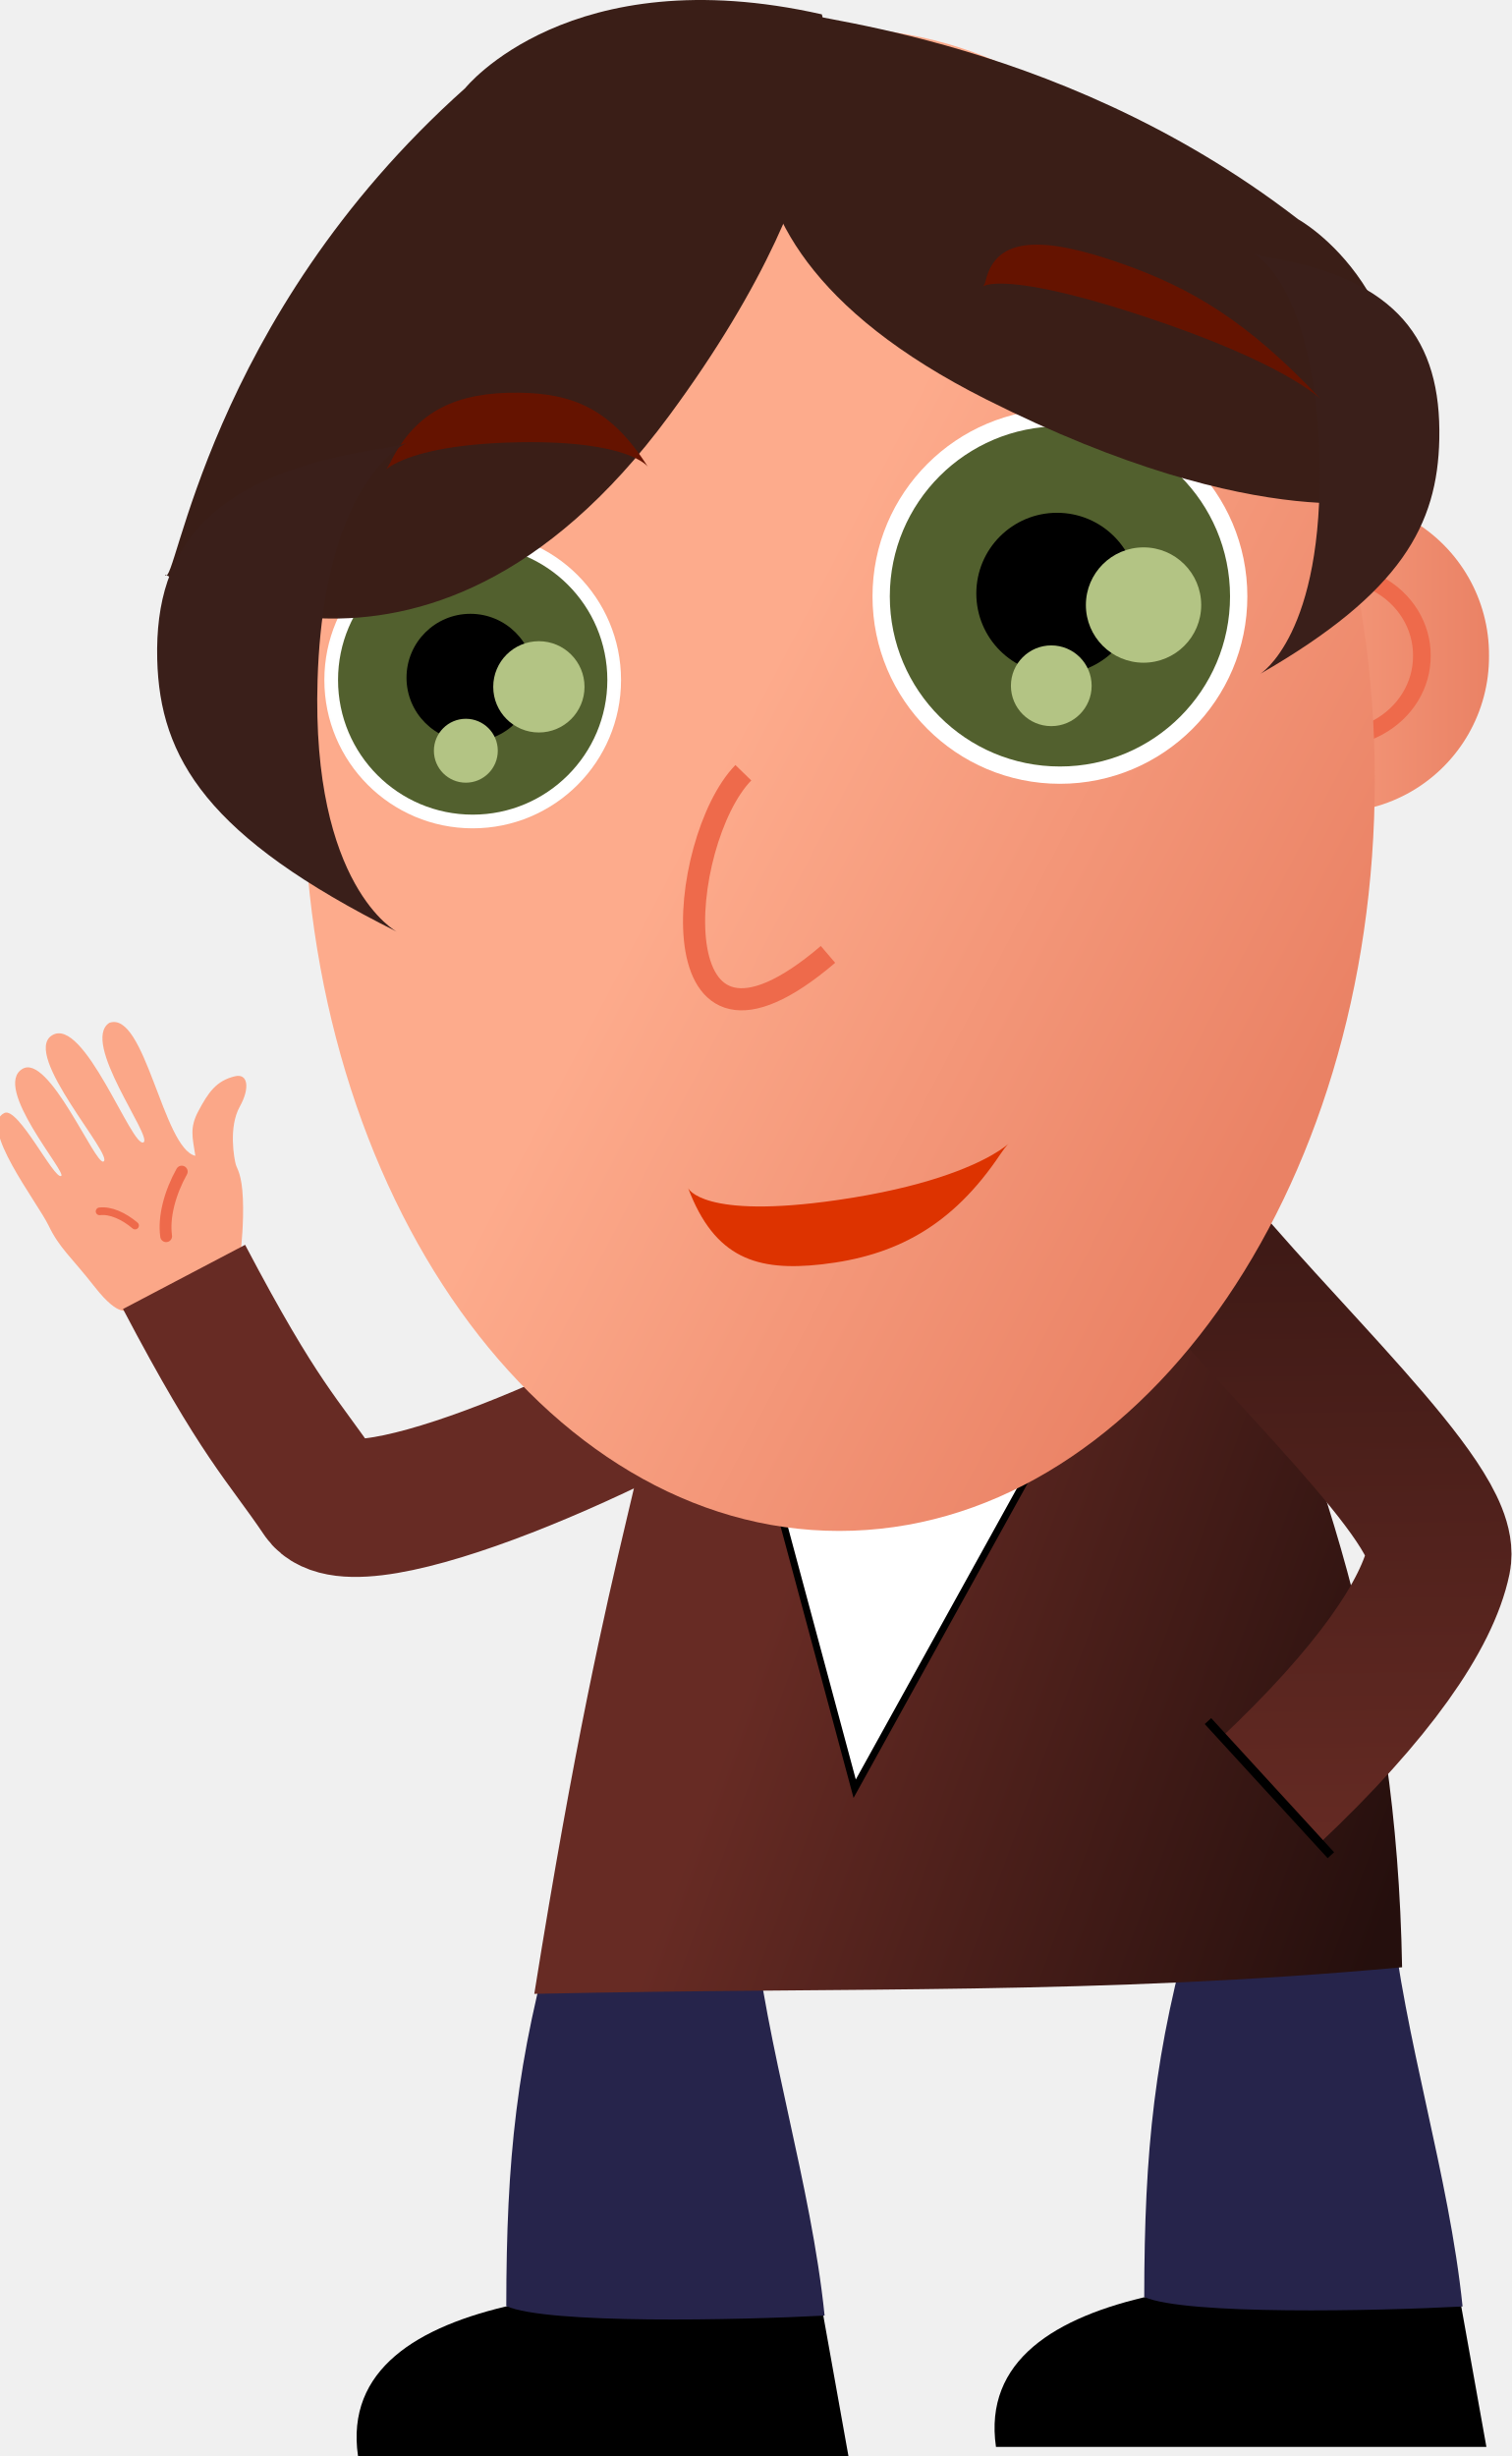
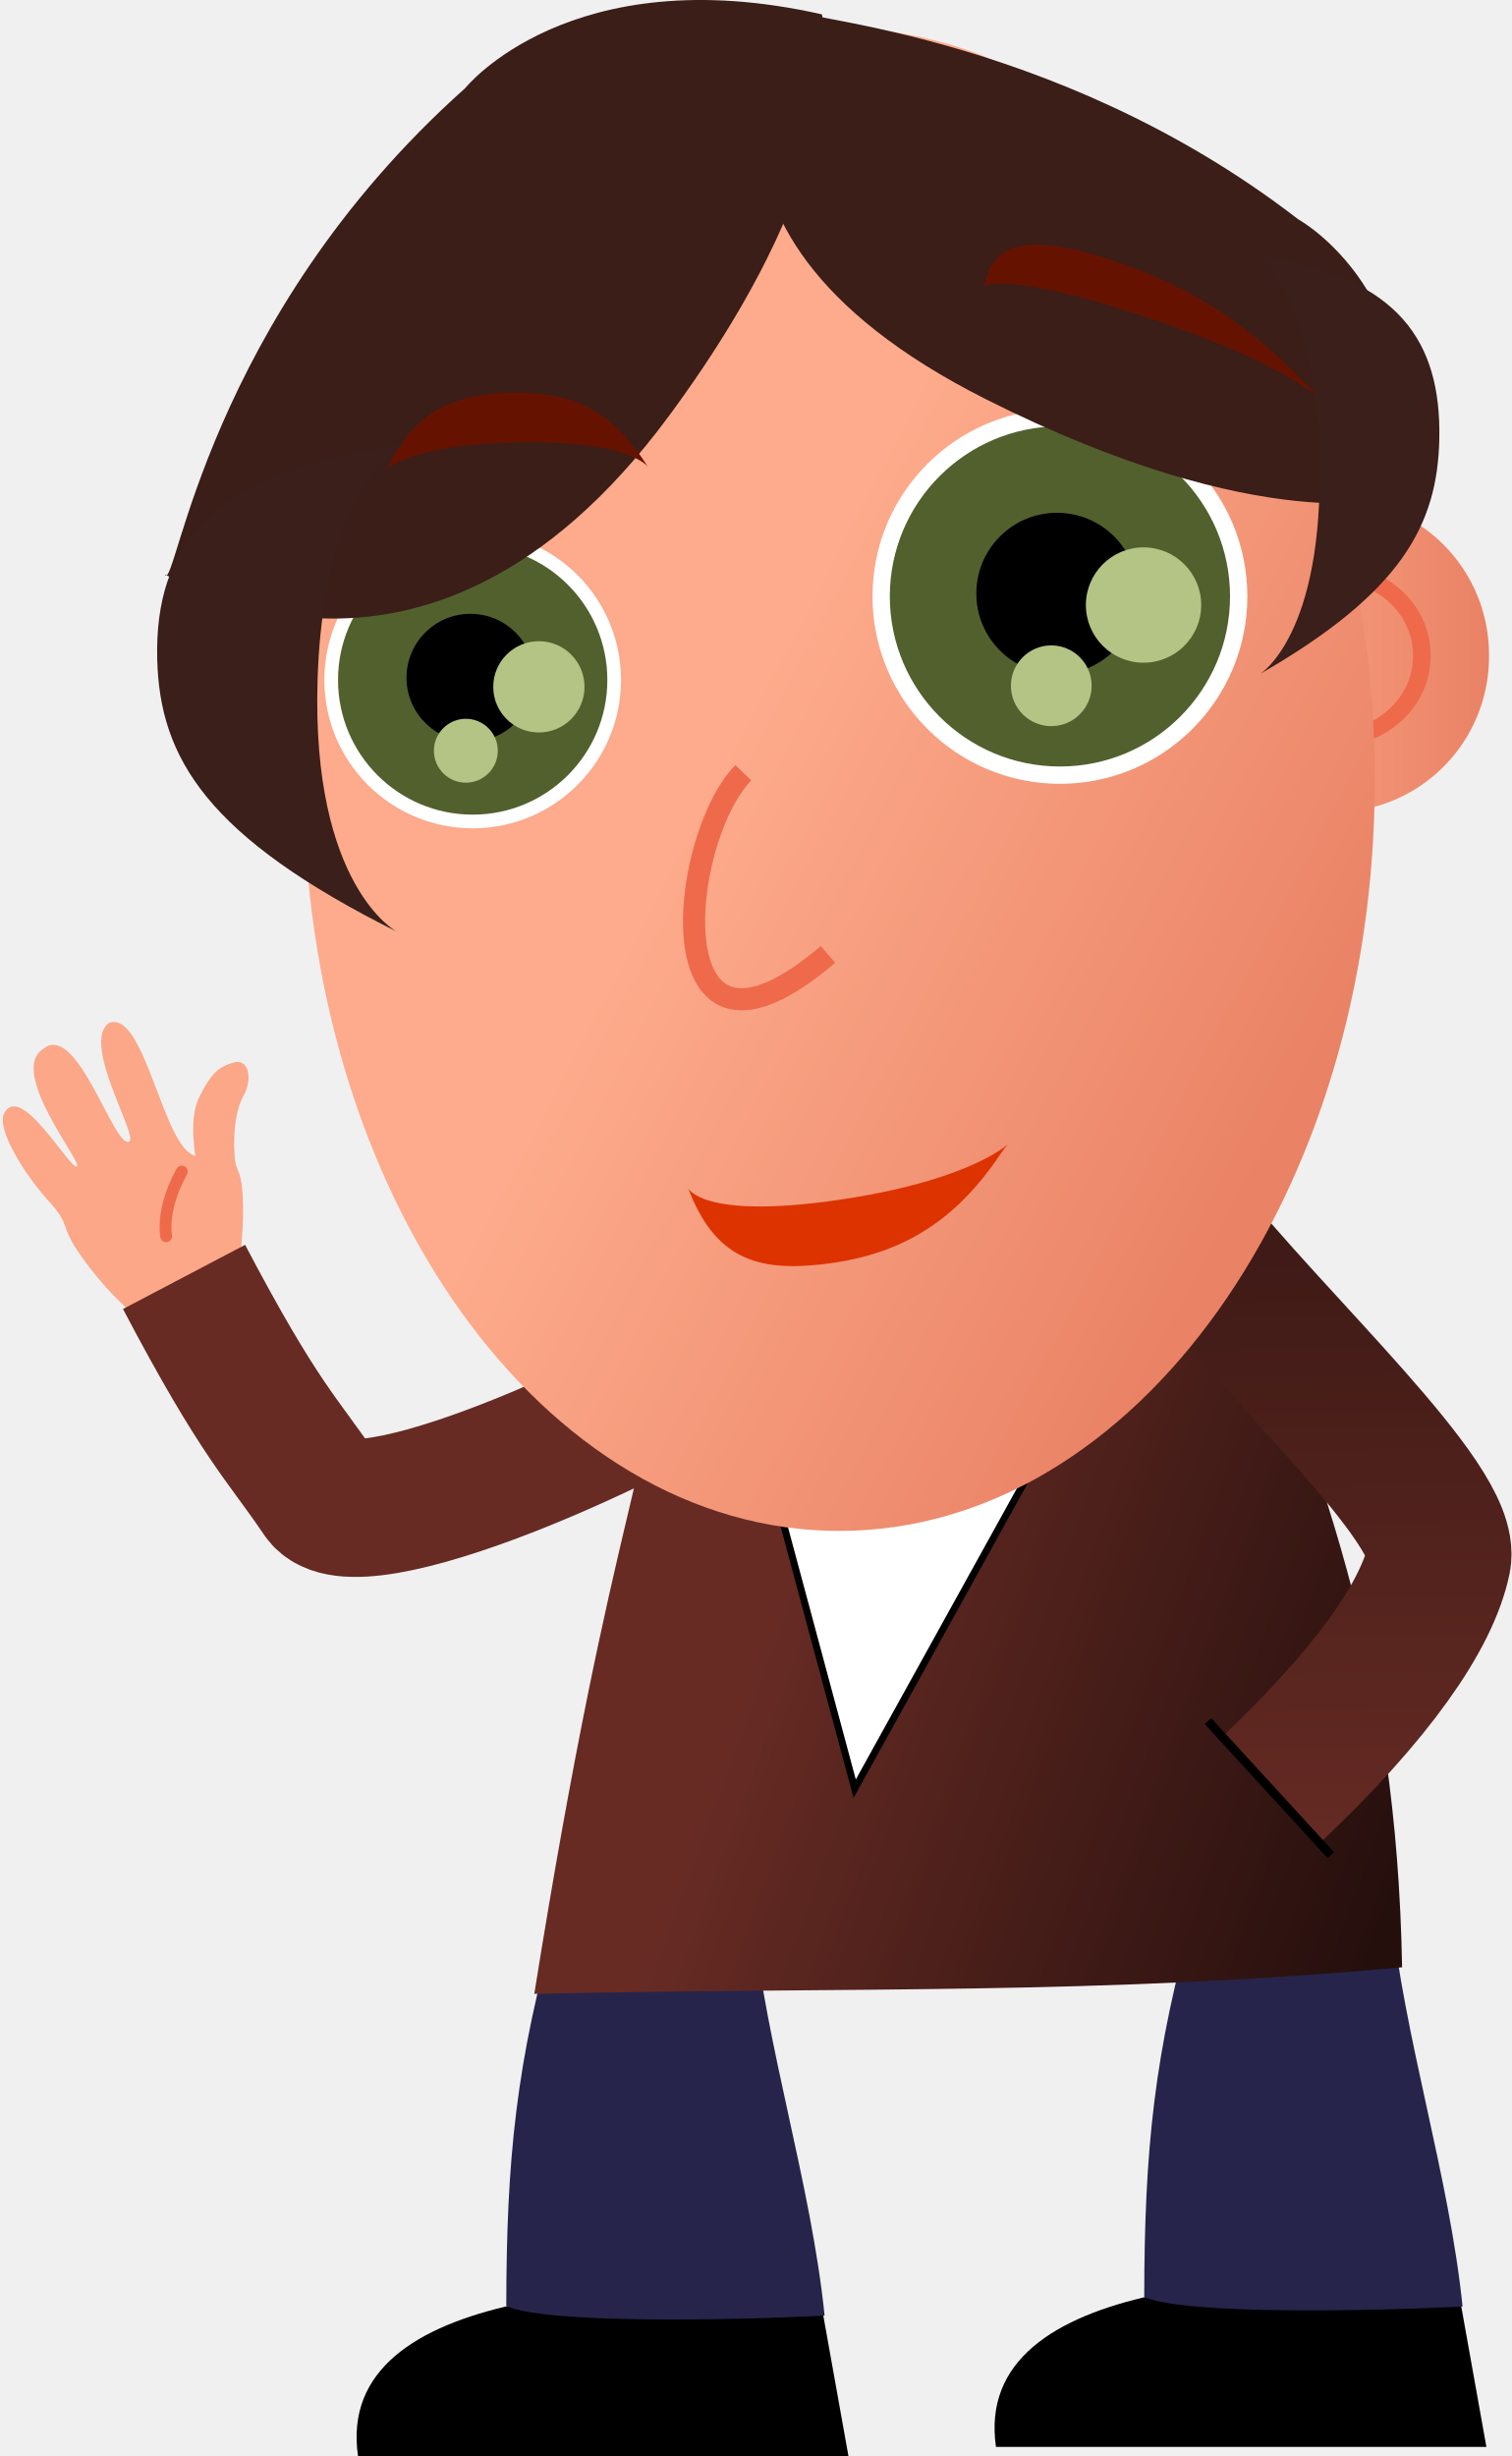
<svg xmlns="http://www.w3.org/2000/svg" xmlns:ns1="http://www.openswatchbook.org/uri/2009/osb" xmlns:xlink="http://www.w3.org/1999/xlink" width="645.939" height="1049.635" id="svg2" version="1.1">
  <defs id="defs4">
    <linearGradient id="linearGradient5382">
      <stop style="stop-color:#672b24;stop-opacity:1;" offset="0" id="stop5384" />
      <stop style="stop-color:#250f0d;stop-opacity:1;" offset="1" id="stop5386" />
    </linearGradient>
    <linearGradient id="linearGradient5289">
      <stop style="stop-color:#eb743a;stop-opacity:1;" offset="0" id="stop5291" />
      <stop style="stop-color:#fba788;stop-opacity:0;" offset="1" id="stop5293" />
    </linearGradient>
    <linearGradient id="linearGradient5227">
      <stop style="stop-color:#fdab8c;stop-opacity:1;" offset="0" id="stop5229" />
      <stop style="stop-color:#ea8265;stop-opacity:1;" offset="1" id="stop5231" />
    </linearGradient>
    <linearGradient id="linearGradient5221" ns1:paint="solid">
      <stop style="stop-color:#000000;stop-opacity:1;" offset="0" id="stop5223" />
    </linearGradient>
    <linearGradient xlink:href="#linearGradient5227" id="linearGradient3091" gradientUnits="userSpaceOnUse" x1="508.102" y1="382.352" x2="552.857" y2="382.352" />
    <linearGradient xlink:href="#linearGradient5227" id="linearGradient3097" gradientUnits="userSpaceOnUse" x1="225.445" y1="500.64" x2="283.31" y2="551.214" />
    <linearGradient xlink:href="#linearGradient5382" id="linearGradient3150" gradientUnits="userSpaceOnUse" x1="416.04" y1="535.299" x2="414.043" y2="385.603" gradientTransform="matrix(2.972793,0,0,2.972793,-641.4031,-786.885)" />
    <linearGradient xlink:href="#linearGradient5382" id="linearGradient3153" gradientUnits="userSpaceOnUse" gradientTransform="matrix(2.716275,0,0,2.972793,-551.0011,-813.8369)" x1="343.146" y1="500.981" x2="441.233" y2="540.268" />
  </defs>
  <g id="layer2" style="display:inline" transform="translate(-44.91592,-1.709422)">
    <g id="g5392" transform="matrix(2.972793,0,0,2.972793,-637.5084,-794.6745)">
      <path id="path5390" d="m 347.171,596.657 c -24.855,-0.776 -69.729,-0.517 -66.15,24.314 l 70.502,0 z" style="fill:#000000;fill-opacity:1;stroke:none" />
      <path id="path5364" d="m 309.594,543.876 c 10.188,-0.363 17.979,-0.146 28.167,-0.51 1.934,18.888 8.402,38.531 10.336,57.419 -12.232,0.653 -39.857,1.261 -45.761,-1.367 0.026,-21.048 1.425,-35.288 7.258,-55.542 z" style="fill:#26244b;fill-opacity:1;stroke:none" />
    </g>
    <g transform="matrix(2.972793,0,0,2.972793,-364.8759,-798.5693)" id="g5396">
      <path style="fill:#000000;fill-opacity:1;stroke:none" d="m 347.171,596.657 c -24.855,-0.776 -69.729,-0.517 -66.15,24.314 l 70.502,0 z" id="path5398" />
      <path style="fill:#26244b;fill-opacity:1;stroke:none" d="m 309.594,543.876 c 10.188,-0.363 17.979,-0.146 28.167,-0.51 1.934,18.888 8.402,38.531 10.336,57.419 -12.232,0.653 -39.857,1.261 -45.761,-1.367 0.026,-21.048 1.425,-35.288 7.258,-55.542 z" id="path5400" />
    </g>
    <g id="g5330" transform="matrix(2.972793,0,0,2.972793,-641.4031,-846.8868)">
      <path transform="translate(-107.9387,-2.632651)" d="m 552.857,382.352 a 22.378,22.378 0 1 1 -44.755,0 22.378,22.378 0 1 1 44.755,0 z" id="path5305" style="fill:url(#linearGradient3091);fill-opacity:1;stroke:none" />
      <path style="fill:none;stroke:#ee6a4b;stroke-width:4.464;stroke-miterlimit:4;stroke-opacity:1;stroke-dasharray:none" id="path5315" d="m 552.857,382.352 a 22.378,22.378 0 1 1 -44.755,0 22.378,22.378 0 1 1 44.755,0 z" transform="matrix(0.5686275,0,0,0.5294118,120.8955,177.2979)" />
    </g>
    <path style="fill:url(#linearGradient3153);fill-opacity:1;stroke:none" d="m 333.959,532.91 89.961,99.048 139.389,-114.631 c 47.452,110.627 78.487,196.548 80.792,325.143 -131.685,12.025 -233.01,8.328 -370.852,11.369 34.382,-214.784 50.955,-220.69 60.711,-320.929 z" id="path5358" />
    <path style="fill:none;stroke:url(#linearGradient3150);stroke-width:61.714;stroke-linecap:butt;stroke-linejoin:miter;stroke-miterlimit:4;stroke-opacity:1;stroke-dasharray:none" d="m 549.269,526.125 c 40.375,50.844 115.341,118.79 110.507,142.081 -4.835,23.291 -27.513,56.872 -72.385,99.112" id="path5402" />
-     <path style="fill:#fba788;fill-opacity:1;stroke:none" d="m 147.928,535.208 c 0,0 1.237,-10.853 0.779,-21.327 -0.458,-10.473 -2.479,-12.531 -3.052,-14.588 -0.573,-2.057 -3.239,-15.758 1.752,-24.684 4.302,-7.694 3.608,-14.27 -2.061,-12.932 -8.003,1.89 -11.425,6.932 -15.683,14.946 -3.759,7.076 -2.508,11.081 -1.267,19.05 -13.786,-3.102 -21.544,-62.364 -36.78,-56.815 -12.349,8.13 18.547,48.638 14.652,51.03 -4.861,2.985 -25.51,-54.436 -39.201,-45.647 -12.908,8.286 26.925,51.704 22.039,53.878 -3.523,1.568 -23.347,-46.346 -34.615,-39.587 -13,7.799 19.154,44.438 16.555,45.755 -3.046,1.543 -18.381,-29.757 -24.255,-26.92 -11.437,5.524 14.133,38.24 18.873,48.081 4.74,9.84 9.403,13.085 19.921,26.49 10.518,13.405 14.082,9.388 14.082,9.388 z" id="path5410" />
+     <path style="fill:#fba788;fill-opacity:1;stroke:none" d="m 147.928,535.208 c 0,0 1.237,-10.853 0.779,-21.327 -0.458,-10.473 -2.24,-11.573 -3.052,-14.588 -0.812,-3.014 -1.803,-20.068 3.188,-28.994 4.302,-7.694 2.171,-15.946 -3.497,-14.608 -8.003,1.89 -10.707,6.213 -14.964,14.228 -3.759,7.076 -3.227,17.785 -1.985,25.754 -13.786,-3.102 -21.544,-62.364 -36.78,-56.815 -12.349,8.13 12.453,48.3 8.557,50.692 -6.409,3.718 -22.301,-51.903 -36.879,-39.482 -15.031,9.491 17.122,48.84 14.524,50.157 -3.046,1.543 -23.809,-36.106 -31.027,-22.856 -3.679,6.752 8.716,26.389 18.873,37.584 10.158,11.195 3.986,9.36 13.826,23.442 9.84,14.082 20.177,22.932 20.177,22.932 z" id="path5410" />
    <path id="path5426" d="m 122.587,502.423 c -4.966,8.905 -7.842,19.333 -6.667,27.604" style="fill:none;stroke:#ee6a4b;stroke-width:5.052;stroke-linecap:round;stroke-linejoin:round;stroke-miterlimit:4;stroke-opacity:1;stroke-dasharray:none" />
    <path id="path5404" d="m 123.568,547.434 c 32.49,61.813 42.239,69.406 58.603,93.695 14.363,21.319 132.026,-29.19 194.552,-70.853" style="fill:none;stroke:#672b24;stroke-width:58.953;stroke-linecap:butt;stroke-linejoin:miter;stroke-miterlimit:4;stroke-opacity:1;stroke-dasharray:none" />
    <path style="fill:#ffffff;fill-opacity:1;stroke:#000000;stroke-width:2.973px;stroke-linecap:butt;stroke-linejoin:miter;stroke-opacity:1" d="M 361.839,586.378 520.348,567.048 410.165,766.15 z" id="path5428" />
    <path style="fill:url(#linearGradient3097);fill-opacity:1;fill-rule:evenodd;stroke:none" id="path3755" d="m 313.5,501.362 a 71.5,60 0 1 1 -143,0 71.5,60 0 1 1 143,0 z" transform="matrix(3.201469,0,0,5.351026,-371.2221,-2347.868)" />
    <g id="g5260" transform="matrix(2.464361,0,0,2.464361,-469.3838,-612.9868)">
      <path transform="translate(-117,-113)" d="m 542,465.862 a 32.5,32.5 0 1 1 -65,0 32.5,32.5 0 1 1 65,0 z" id="path5246" style="fill:#ffffff;fill-opacity:1;stroke:none" />
      <path style="fill:#52602e;fill-opacity:1;stroke:none" id="path5250" d="m 542,465.862 a 32.5,32.5 0 1 1 -65,0 32.5,32.5 0 1 1 65,0 z" transform="matrix(0.9076923,0,0,0.9076923,-69.96923,-69.99734)" />
      <path transform="matrix(0.4307692,0,0,0.4307692,172.5231,151.6831)" d="m 542,465.862 a 32.5,32.5 0 1 1 -65,0 32.5,32.5 0 1 1 65,0 z" id="path5252" style="fill:#000000;fill-opacity:1;stroke:none" />
      <path transform="matrix(0.3076923,0,0,0.3076923,250.2308,211.02)" d="m 542,465.862 a 32.5,32.5 0 1 1 -65,0 32.5,32.5 0 1 1 65,0 z" id="path5256" style="fill:#b3c484;fill-opacity:1;stroke:none" />
      <path style="fill:#b3c484;fill-opacity:1;stroke:none" id="path5258" d="m 542,465.862 a 32.5,32.5 0 1 1 -65,0 32.5,32.5 0 1 1 65,0 z" transform="matrix(0.2153846,0,0,0.2153846,281.2615,268.0226)" />
    </g>
    <path style="fill:#3a1e17;fill-opacity:1;stroke:none" d="m 383.103,5.5 c -6.071,4.039 110.418,7.877 216.606,89.939 0,0 58.869,32.224 42.209,118.984 0,0 -57.02,17.651 -175.663,-42.087 C 315.08,96.22 386.752,3.073 383.103,5.5 z" id="path5299" />
    <g id="g5267" transform="matrix(1.950585,0,0,1.950585,-518.6823,-395.9642)" style="stroke:#000000;stroke-opacity:0.004">
      <path style="fill:#ffffff;fill-opacity:1;stroke:#000000;stroke-opacity:0.004" id="path5269" d="m 542,465.862 a 32.5,32.5 0 1 1 -65,0 32.5,32.5 0 1 1 65,0 z" transform="translate(-117,-113)" />
      <path transform="matrix(0.9076923,0,0,0.9076923,-69.96923,-69.99734)" d="m 542,465.862 a 32.5,32.5 0 1 1 -65,0 32.5,32.5 0 1 1 65,0 z" id="path5271" style="fill:#52602e;fill-opacity:1;stroke:#000000;stroke-opacity:0.004" />
      <path style="fill:#000000;fill-opacity:1;stroke:#000000;stroke-opacity:0.004" id="path5273" d="m 542,465.862 a 32.5,32.5 0 1 1 -65,0 32.5,32.5 0 1 1 65,0 z" transform="matrix(0.4307692,0,0,0.4307692,172.5231,151.6831)" />
      <path style="fill:#b3c484;fill-opacity:1;stroke:#000000;stroke-opacity:0.004" id="path5275" d="m 542,465.862 a 32.5,32.5 0 1 1 -65,0 32.5,32.5 0 1 1 65,0 z" transform="matrix(0.3076923,0,0,0.3076923,250.2308,211.02)" />
      <path transform="matrix(0.2153846,0,0,0.2153846,281.2615,268.0226)" d="m 542,465.862 a 32.5,32.5 0 1 1 -65,0 32.5,32.5 0 1 1 65,0 z" id="path5277" style="fill:#b3c484;fill-opacity:1;stroke:#000000;stroke-opacity:0.004" />
    </g>
    <path id="path5303" d="m 115.491,247.486 c 4.645,6.414 17.669,-109.445 128.218,-208.094 0,0 44.619,-55.866 152.418,-31.554 0,0 18.155,58.443 -65.231,171.496 -106.249,144.049 -218.196,64.297 -215.405,68.152 z" style="fill:#3a1e17;fill-opacity:1;stroke:none" />
    <path style="fill:#651300;fill-opacity:1;stroke:none" d="m 211.756,199.299 c 11.036,-22.29 28.85,-30.124 55.072,-29.753 22.617,0.32 39.131,6.65 54.926,31.637 0,0 -7.692,-11.295 -55.072,-10.46 -60.371,1.063 -60.247,19.325 -54.926,8.577 z" id="path5279" />
    <path id="path5281" d="m 588.025,111.813 c 53.923,9.434 72.875,35.198 71.979,77.576 -0.773,36.553 -16.088,65.522 -76.535,100.318 0,0 27.324,-16.618 25.306,-92.628 -2.571,-96.851 -46.752,-89.815 -20.749,-85.266 z" style="fill:#3a1f1a;fill-opacity:1;stroke:none" />
    <path style="fill:#dd3300;fill-opacity:1;stroke:none" d="m 472.414,494.996 c -20.497,30.624 -44.68,43.533 -76.509,47.089 -27.454,3.067 -45.57,-2.605 -56.908,-32.598 0,0 5.798,13.473 63.787,5.095 73.888,-10.674 79.515,-34.354 69.631,-19.587 z" id="path5285" />
    <path style="fill:#651300;fill-opacity:1;stroke:none" d="m 466.159,121.611 c 4.47,-18.803 24.084,-19.236 58.197,-7.221 29.423,10.363 53.591,24.411 85.045,57.972 0,0 -14.933,-15.415 -75.908,-35.526 -77.694,-25.626 -69.489,-6.158 -67.334,-15.225 z" id="path5297" />
    <path style="fill:#3a1f1a;fill-opacity:1;stroke:none" d="m 208.381,193.361 c -72.124,10.953 -97.474,40.864 -96.275,90.064 1.034,42.436 21.518,76.069 102.369,116.465 0,0 -36.546,-19.293 -33.847,-107.538 3.439,-112.44 62.532,-104.273 27.753,-98.991 z" id="path5406" />
    <path style="fill:none;stroke:#000000;stroke-width:3.746px;stroke-linecap:butt;stroke-linejoin:miter;stroke-opacity:1" d="m 561.136,737.264 52.534,57.318" id="path5408" />
    <path id="path5956" d="m 362.585,331.955 c -28.261,29.021 -38.234,141.17 36.176,77.644" style="fill:none;stroke:#ee6a4b;stroke-width:9.452px;stroke-linecap:butt;stroke-linejoin:miter;stroke-opacity:1" />
-     <path style="fill:none;stroke:#ee6a4b;stroke-width:3.278;stroke-linecap:round;stroke-linejoin:round;stroke-miterlimit:4;stroke-opacity:1;stroke-dasharray:none" d="M 102.641,525.481 C 97.826,521.396 92.108,518.832 87.476,519.41" id="path3978" />
  </g>
</svg>
